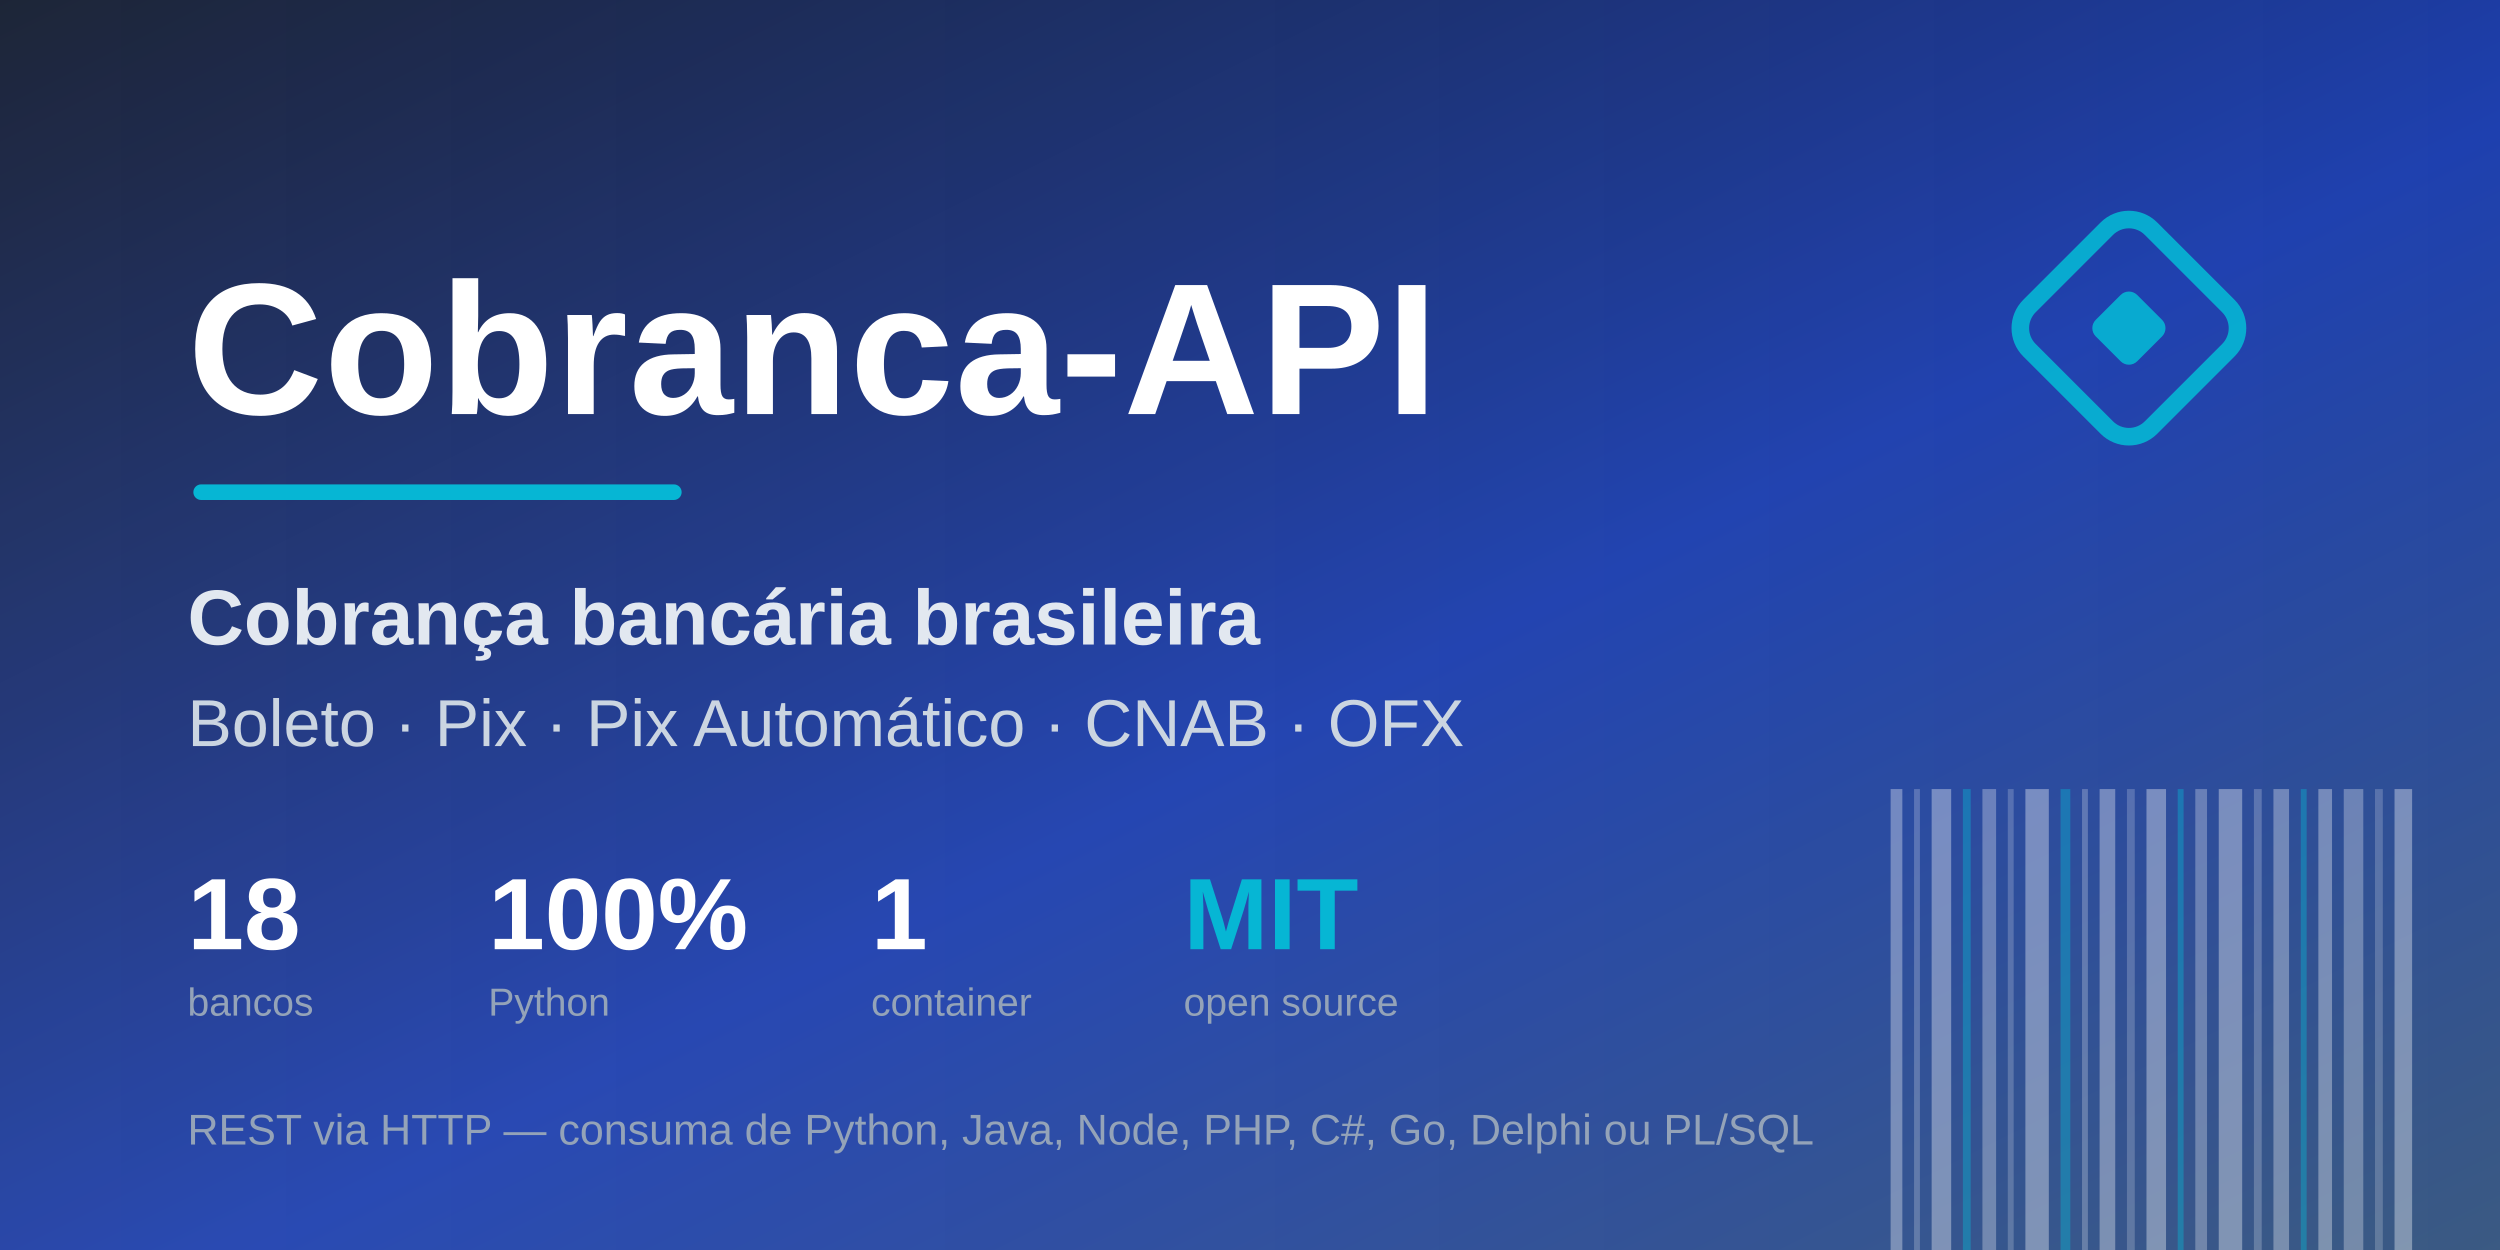
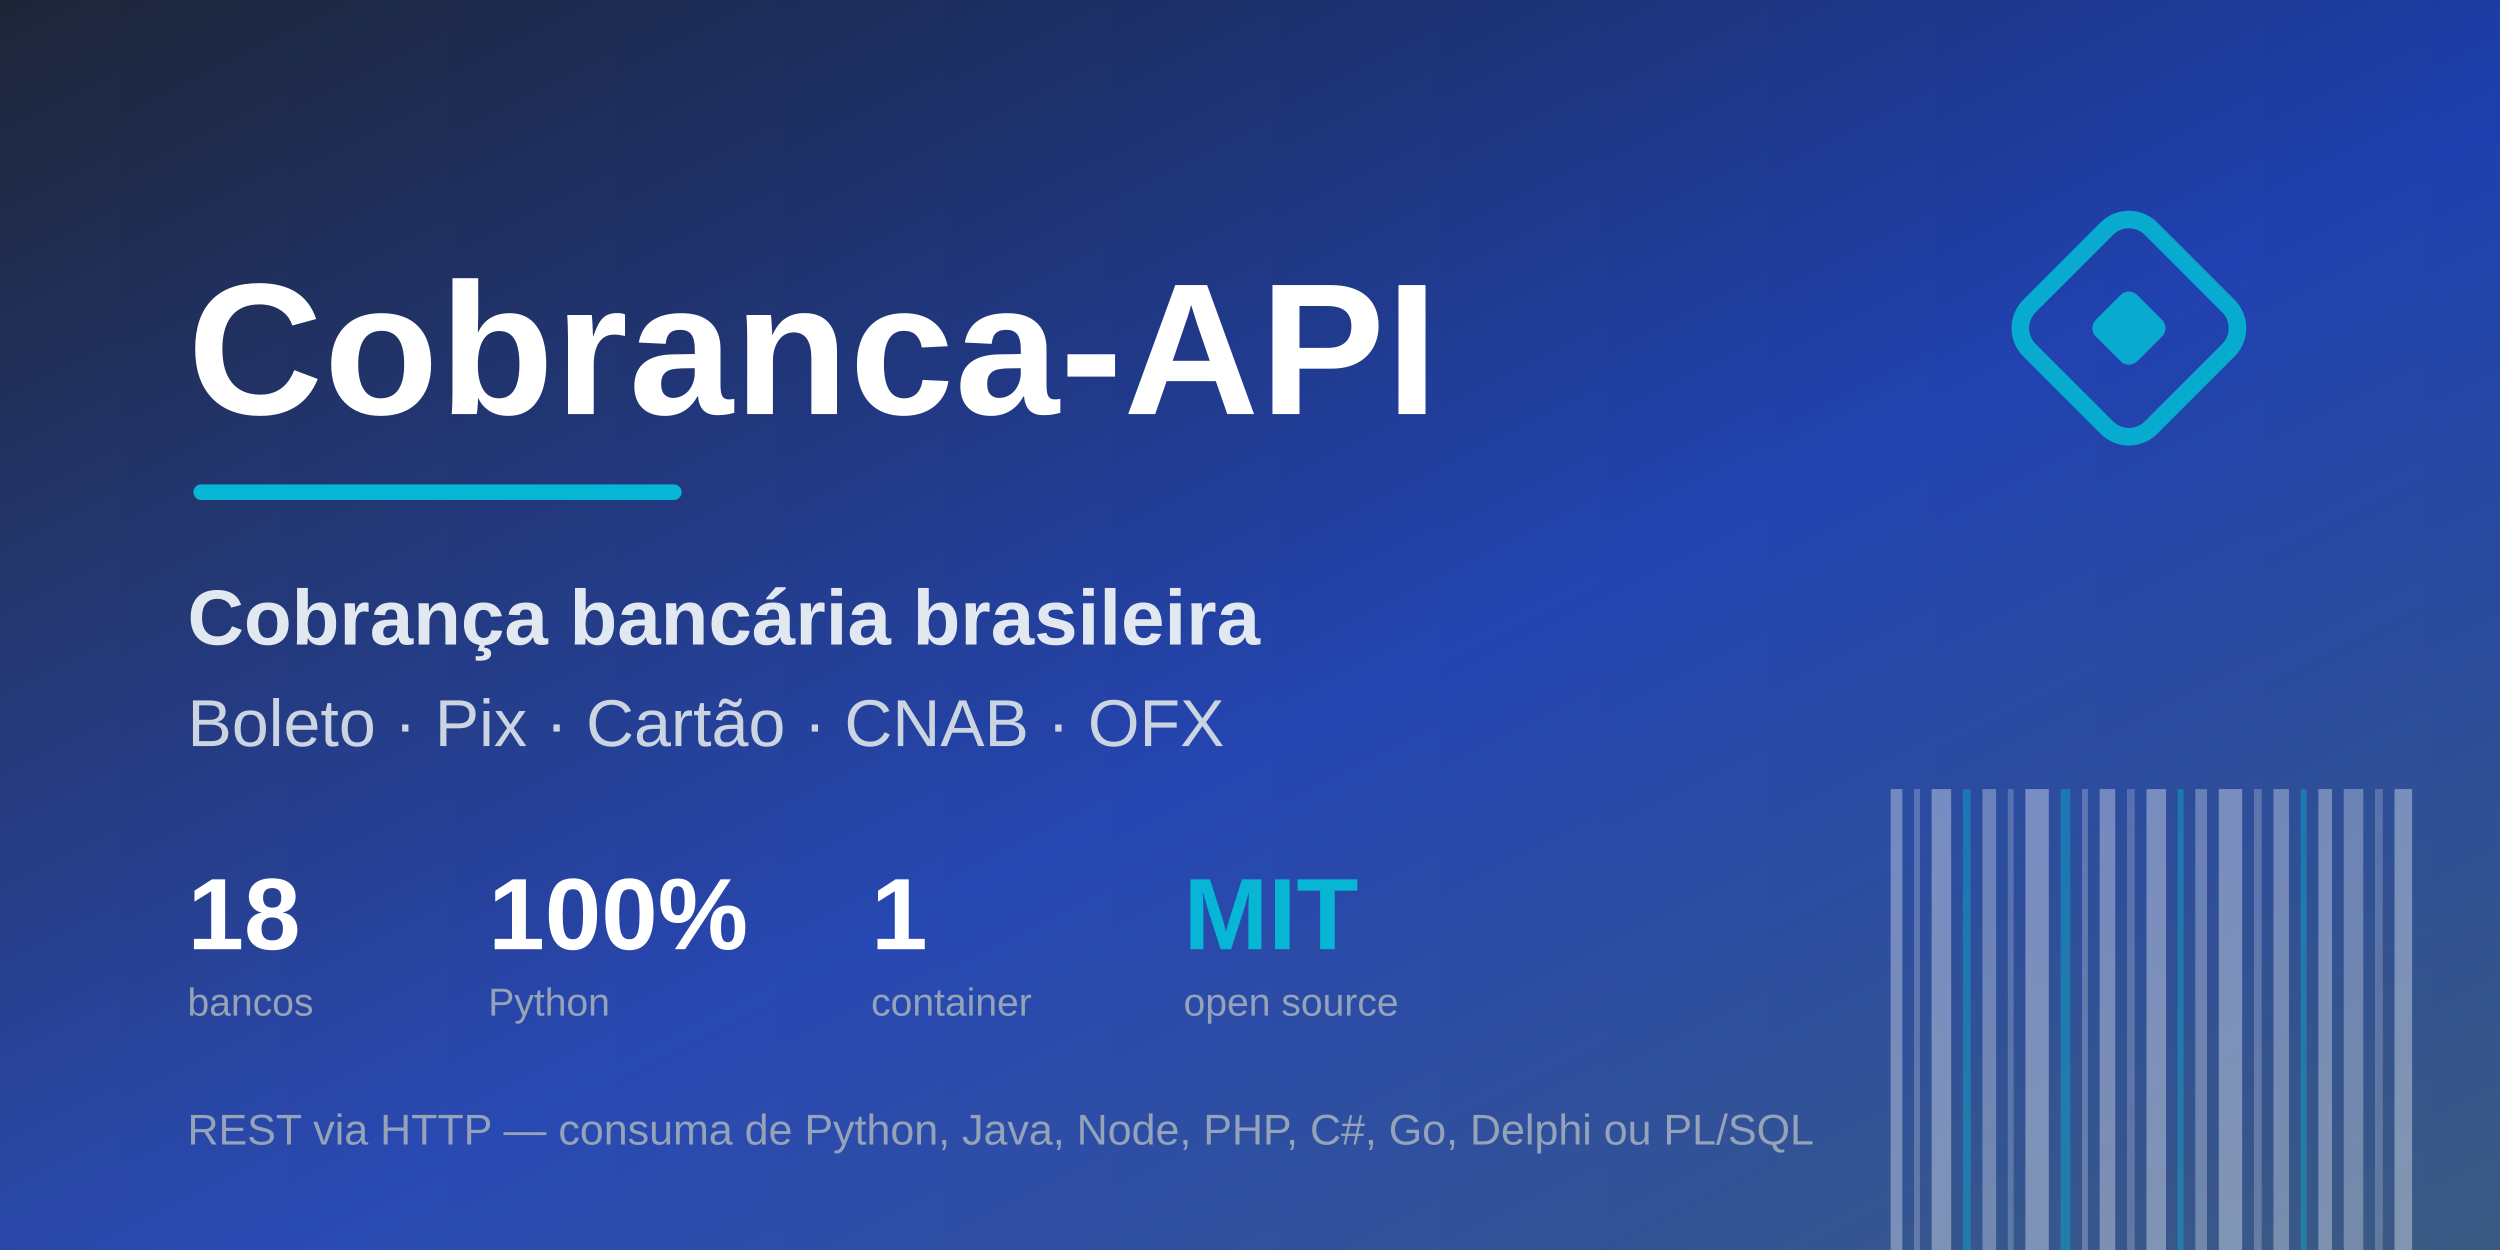
- <svg xmlns="http://www.w3.org/2000/svg" width="1280" height="640" viewBox="0 0 1280 640" role="img" aria-label="Cobranca-API — plataforma open source de cobrança bancária: boleto, Pix, CNAB e OFX para 18 bancos brasileiros, 100% Python">
+ <svg xmlns="http://www.w3.org/2000/svg" width="1280" height="640" viewBox="0 0 1280 640" role="img" aria-label="Cobranca-API — plataforma open source de cobrança bancária: boleto, Pix, cartão, CNAB e OFX para 18 bancos brasileiros, 100% Python">
  <defs>
    <linearGradient id="bg" x1="0" y1="0" x2="1" y2="1">
      <stop offset="0" stop-color="#0F172A" />
      <stop offset="0.55" stop-color="#1E40AF" />
      <stop offset="1" stop-color="#3B5A82" />
    </linearGradient>
    <linearGradient id="fade" x1="0" y1="0" x2="1" y2="0">
      <stop offset="0" stop-color="#FFFFFF" stop-opacity="0.06" />
      <stop offset="1" stop-color="#FFFFFF" stop-opacity="0" />
    </linearGradient>
  </defs>
  <rect width="1280" height="640" fill="url(#bg)" />
  <rect width="1280" height="640" fill="url(#fade)" />
  <g opacity="0.4">
    <rect x="968" y="404" width="6" height="236" fill="#FFFFFF" opacity="0.85" />
    <rect x="980" y="404" width="3" height="236" fill="#FFFFFF" opacity="0.55" />
    <rect x="989" y="404" width="10" height="236" fill="#FFFFFF" opacity="0.9" />
    <rect x="1005" y="404" width="4" height="236" fill="#06B6D4" />
    <rect x="1015" y="404" width="7" height="236" fill="#FFFFFF" opacity="0.75" />
    <rect x="1028" y="404" width="3" height="236" fill="#FFFFFF" opacity="0.5" />
    <rect x="1037" y="404" width="12" height="236" fill="#FFFFFF" opacity="0.9" />
    <rect x="1055" y="404" width="5" height="236" fill="#06B6D4" />
    <rect x="1066" y="404" width="3" height="236" fill="#FFFFFF" opacity="0.6" />
    <rect x="1075" y="404" width="8" height="236" fill="#FFFFFF" opacity="0.85" />
    <rect x="1089" y="404" width="4" height="236" fill="#FFFFFF" opacity="0.5" />
    <rect x="1099" y="404" width="10" height="236" fill="#FFFFFF" opacity="0.9" />
    <rect x="1115" y="404" width="3" height="236" fill="#06B6D4" />
    <rect x="1124" y="404" width="6" height="236" fill="#FFFFFF" opacity="0.7" />
    <rect x="1136" y="404" width="12" height="236" fill="#FFFFFF" opacity="0.9" />
    <rect x="1154" y="404" width="4" height="236" fill="#FFFFFF" opacity="0.55" />
    <rect x="1164" y="404" width="8" height="236" fill="#FFFFFF" opacity="0.8" />
    <rect x="1178" y="404" width="3" height="236" fill="#06B6D4" />
    <rect x="1187" y="404" width="7" height="236" fill="#FFFFFF" opacity="0.85" />
    <rect x="1200" y="404" width="10" height="236" fill="#FFFFFF" opacity="0.75" />
    <rect x="1216" y="404" width="4" height="236" fill="#FFFFFF" opacity="0.5" />
    <rect x="1226" y="404" width="9" height="236" fill="#FFFFFF" opacity="0.9" />
  </g>
  <g transform="translate(1090,168) rotate(45)" opacity="0.9">
    <rect x="-44" y="-44" width="88" height="88" rx="16" fill="none" stroke="#06B6D4" stroke-width="9" />
    <rect x="-15" y="-15" width="30" height="30" rx="6" fill="#06B6D4" />
  </g>
  <text x="96" y="212" font-family="'Segoe UI','Helvetica Neue',Arial,sans-serif" font-size="96" font-weight="700" letter-spacing="0.5" fill="#FFFFFF">Cobranca-API</text>
  <rect x="99" y="248" width="250" height="8" rx="4" fill="#06B6D4" />
  <text x="96" y="330" font-family="'Segoe UI','Helvetica Neue',Arial,sans-serif" font-size="40" font-weight="600" fill="#E2E8F0">Cobrança bancária brasileira</text>
-   <text x="96" y="382" font-family="'Segoe UI','Helvetica Neue',Arial,sans-serif" font-size="34" font-weight="400" fill="#CBD5E1">Boleto · Pix · Pix Automático · CNAB · OFX</text>
+   <text x="96" y="382" font-family="'Segoe UI','Helvetica Neue',Arial,sans-serif" font-size="34" font-weight="400" fill="#CBD5E1">Boleto · Pix · Cartão · CNAB · OFX</text>
  <g font-family="'Segoe UI','Helvetica Neue',Arial,sans-serif">
    <text x="96" y="486" font-size="52" font-weight="700" fill="#FFFFFF">18</text>
    <text x="96" y="520" font-size="20" font-weight="400" fill="#94A3B8">bancos</text>
    <text x="250" y="486" font-size="52" font-weight="700" fill="#FFFFFF">100%</text>
    <text x="250" y="520" font-size="20" font-weight="400" fill="#94A3B8">Python</text>
    <text x="446" y="486" font-size="52" font-weight="700" fill="#FFFFFF">1</text>
    <text x="446" y="520" font-size="20" font-weight="400" fill="#94A3B8">container</text>
    <text x="606" y="486" font-size="52" font-weight="700" fill="#06B6D4">MIT</text>
    <text x="606" y="520" font-size="20" font-weight="400" fill="#94A3B8">open source</text>
  </g>
  <text x="96" y="586" font-family="'Segoe UI','Helvetica Neue',Arial,sans-serif" font-size="22" font-weight="400" fill="#94A3B8">REST via HTTP — consuma de Python, Java, Node, PHP, C#, Go, Delphi ou PL/SQL</text>
</svg>
